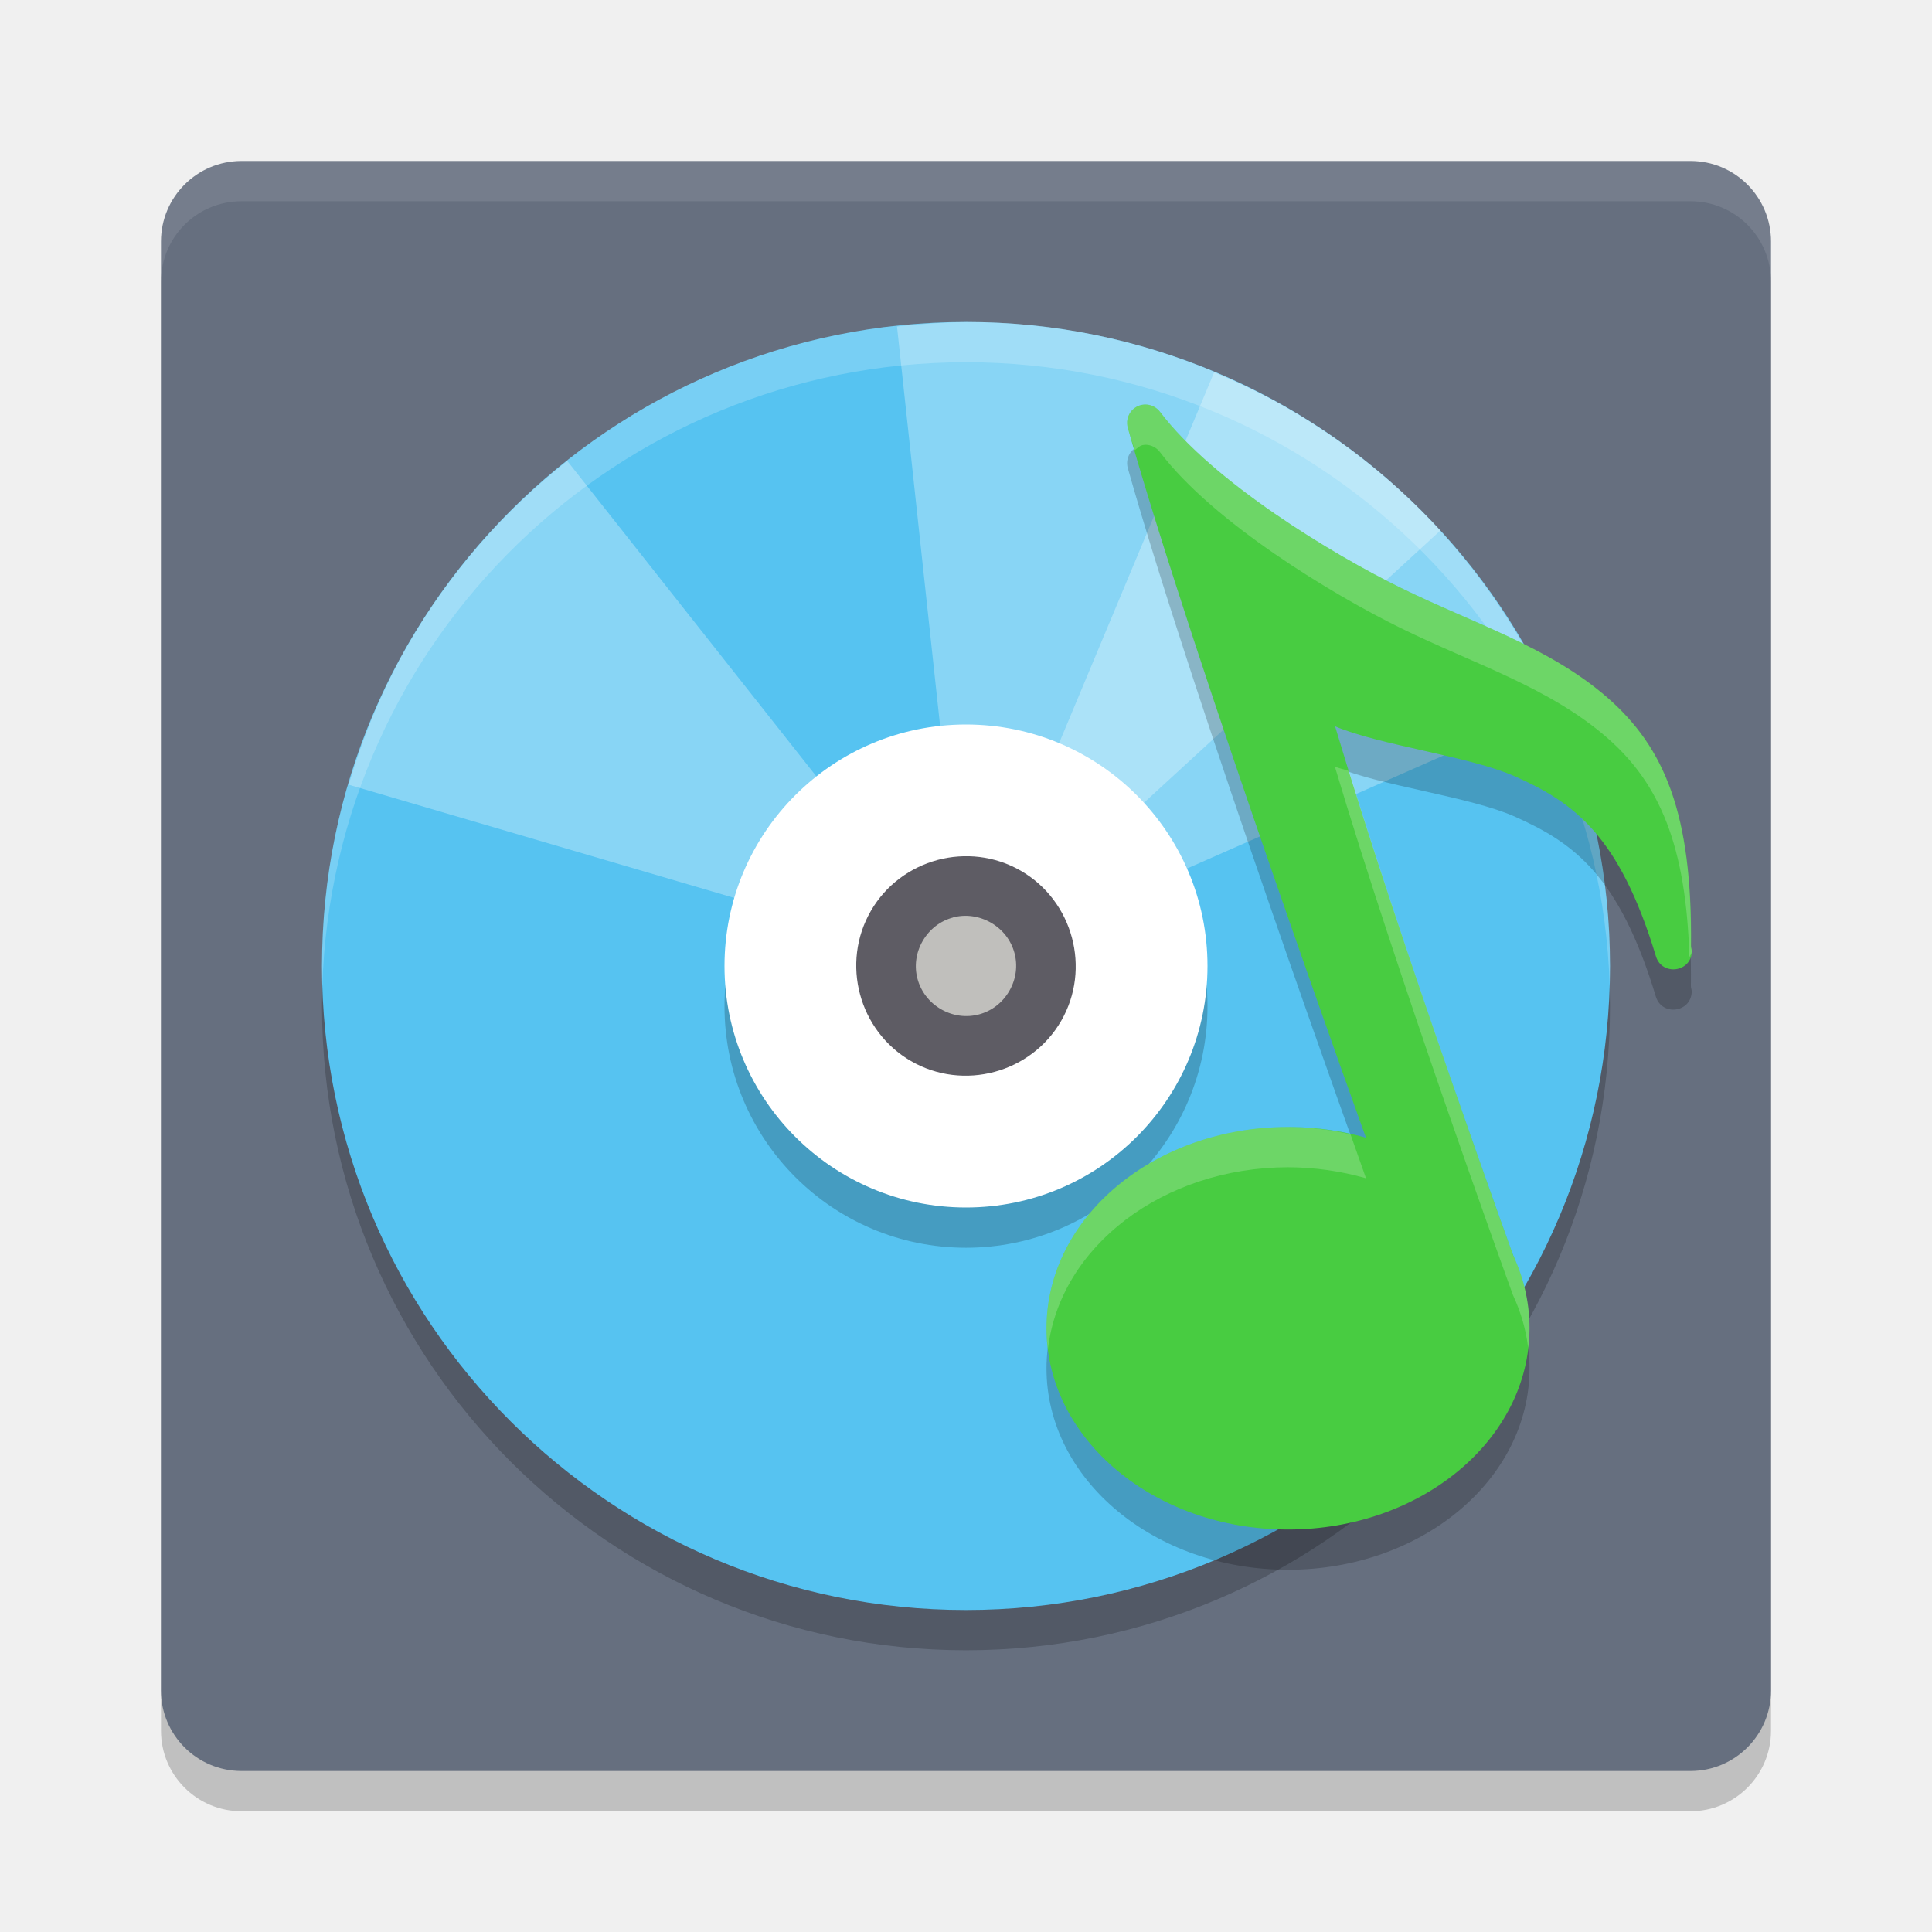
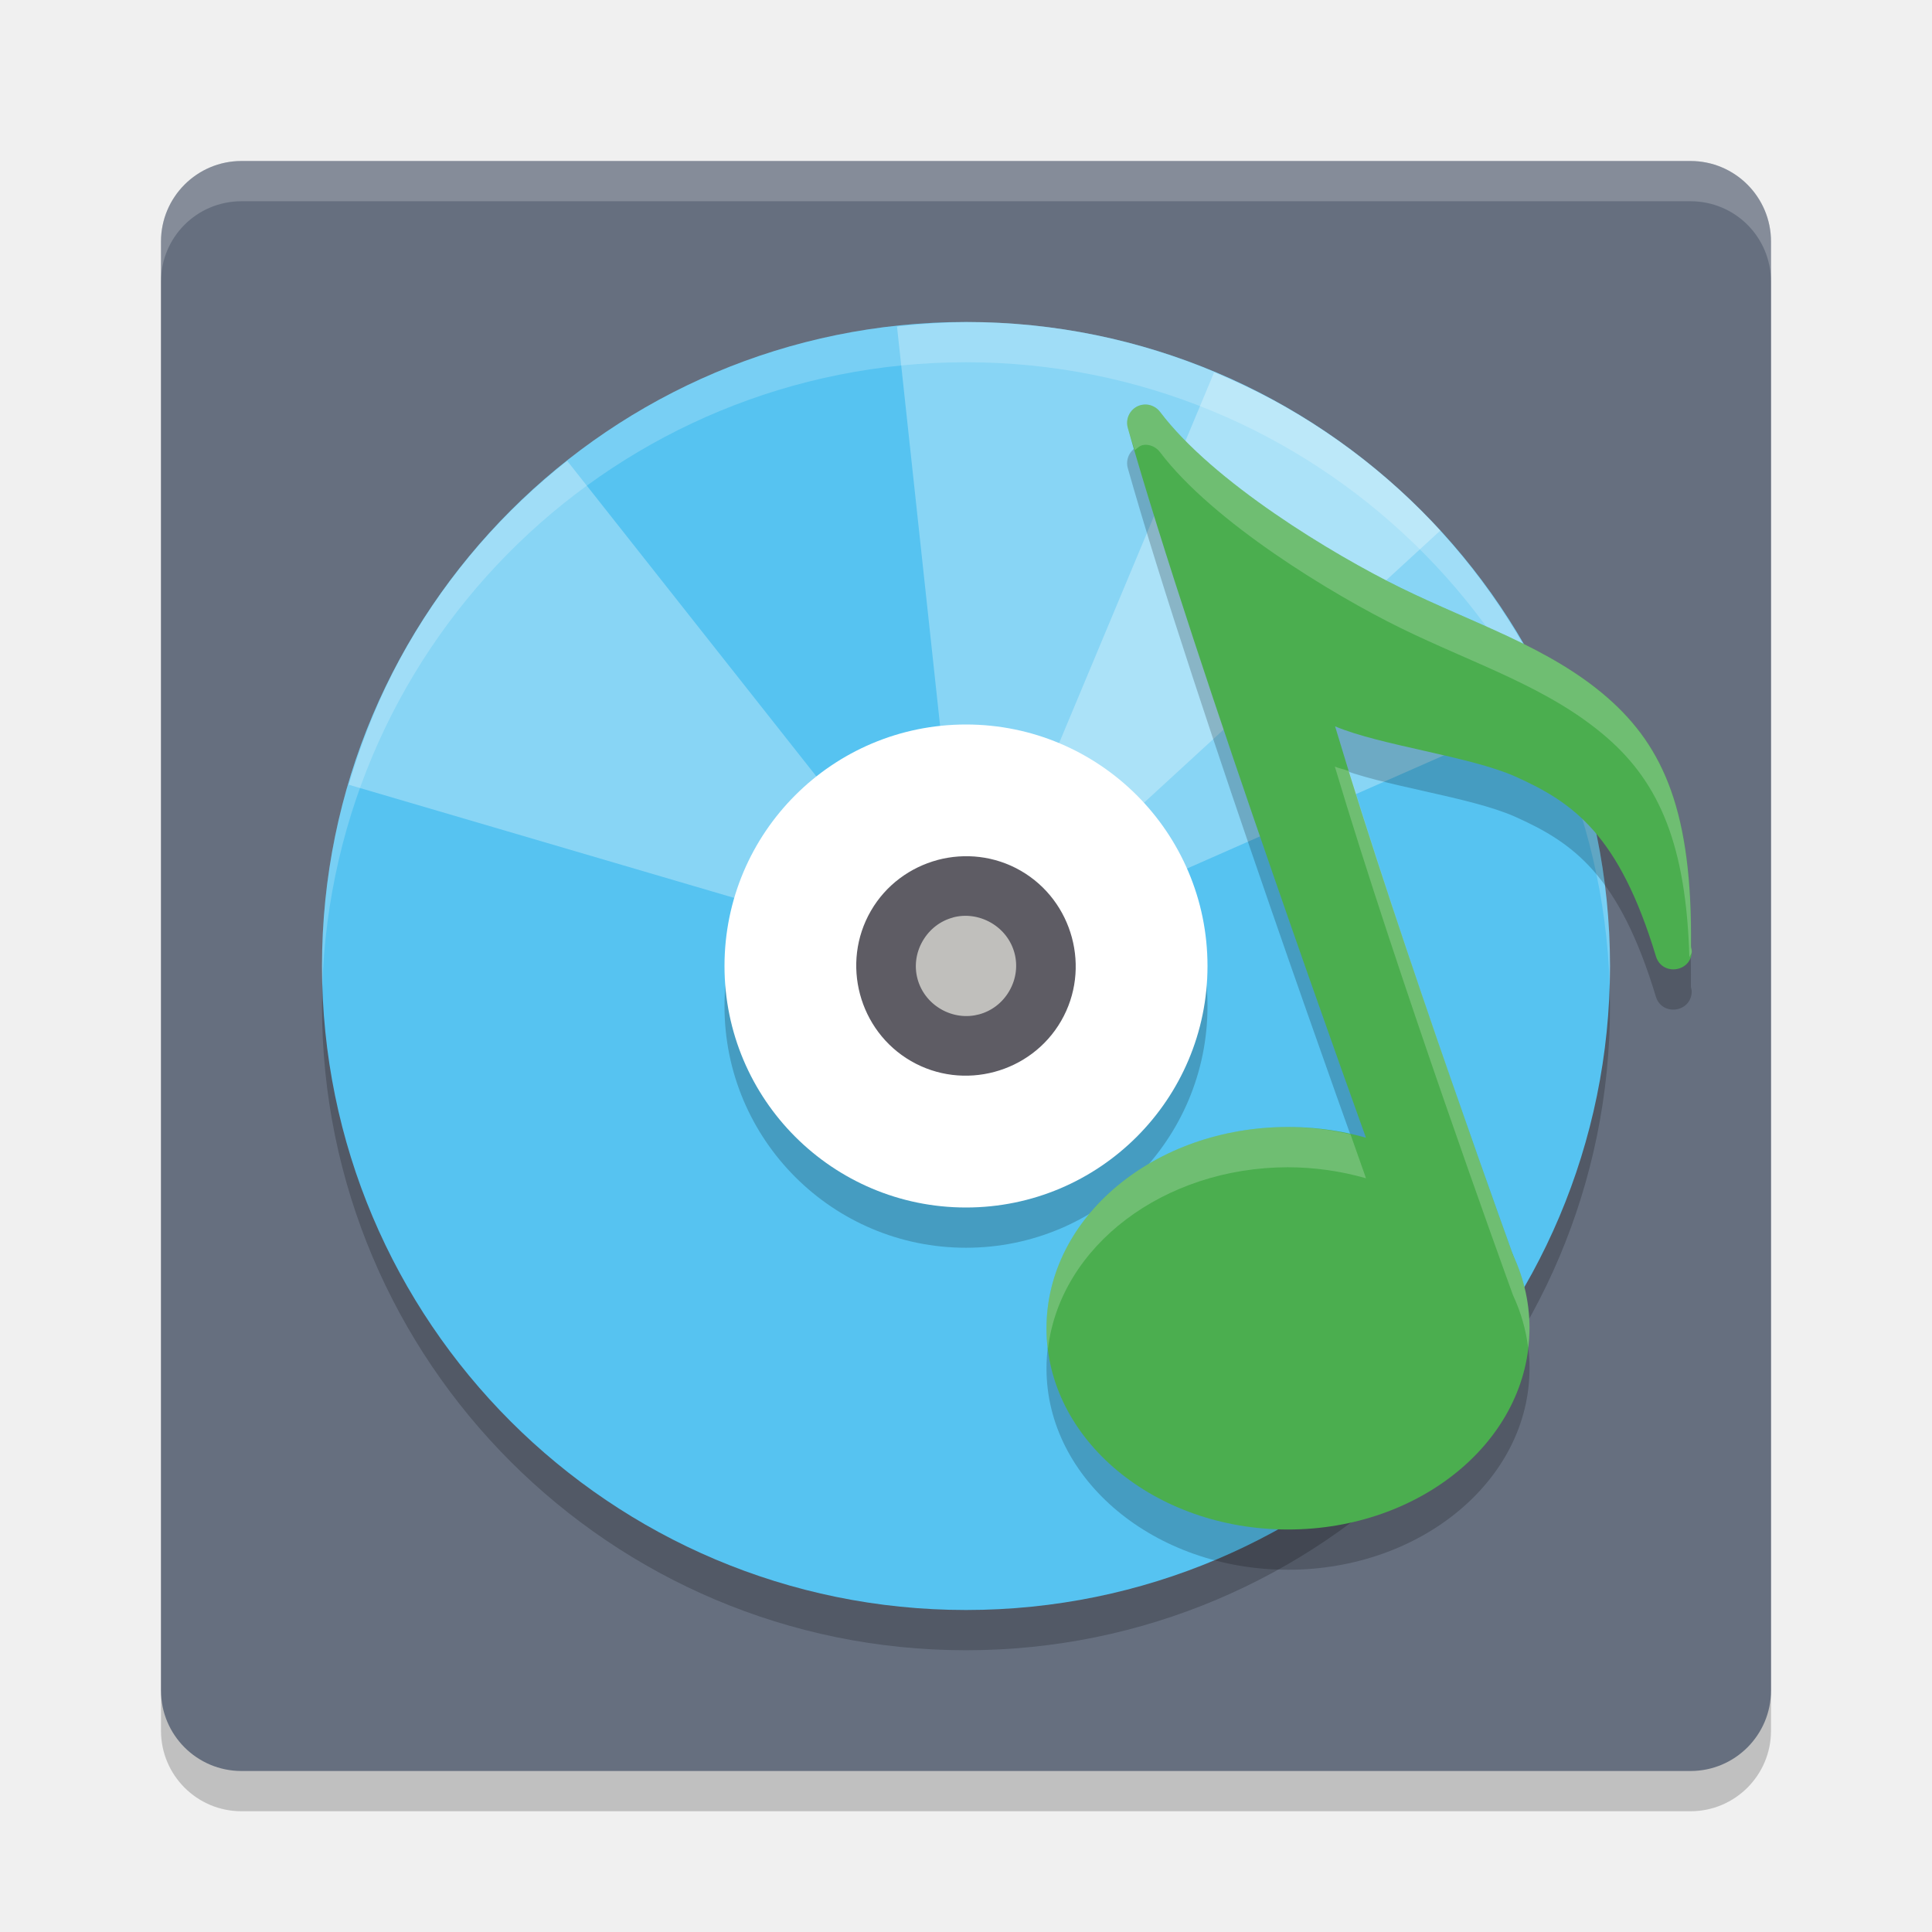
<svg xmlns="http://www.w3.org/2000/svg" width="24" height="24" version="1.1">
  <rect style="opacity:0.2" width="20" height="20" x="2" y="2.5" rx="1" ry="1" />
  <rect style="fill:#666f7f" width="20" height="20" x="2" y="2" rx="1" ry="1" />
-   <path style="opacity:0.1;fill:#ffffff" d="M 3,2 C 2.446,2 2,2.446 2,3 v 0.5 c 0,-0.554 0.446,-1 1,-1 h 18 c 0.554,0 1,0.446 1,1 V 3 C 22,2.446 21.554,2 21,2 Z" />
-   <circle style="font-variation-settings:normal;opacity:0.2;stop-color:#000000" cx="12" cy="12.5" r="8" />
+   <path style="opacity:0.2;fill:#ffffff" d="M 3,2 C 2.446,2 2,2.446 2,3 v 0.5 c 0,-0.554 0.446,-1 1,-1 h 18 c 0.554,0 1,0.446 1,1 V 3 C 22,2.446 21.554,2 21,2 Z" />
+   <circle style="opacity:0.2;stop-color:#000000" cx="12" cy="12.5" r="8" />
  <circle style="fill:#56c3f1" cx="12" cy="12" r="8" />
  <path style="opacity:0.3;fill:#ffffff" d="m 12.215,4.003 c -0.359,-0.009 -0.717,0.014 -1.072,0.053 l 0.686,6.358 c 0.326,-0.035 0.666,0.024 0.972,0.201 0.145,0.084 0.266,0.192 0.373,0.309 L 17.893,6.59 C 17.356,6.005 16.723,5.491 15.999,5.073 14.804,4.383 13.504,4.036 12.215,4.003 Z" />
  <path style="opacity:0.3;fill:#ffffff" d="m 15.082,4.626 -2.469,5.905 c 0.063,0.026 0.126,0.048 0.187,0.083 0.306,0.177 0.528,0.442 0.66,0.742 L 19.312,8.777 C 18.65,7.274 17.53,5.957 15.999,5.073 15.7,4.9 15.393,4.756 15.082,4.626 Z" />
  <path style="opacity:0.3;fill:#ffffff" d="M 7.046,5.725 C 6.273,6.336 5.596,7.095 5.073,8.001 4.748,8.564 4.508,9.151 4.332,9.748 L 10.469,11.55 c 0.035,-0.12 0.081,-0.238 0.146,-0.35 0.105,-0.181 0.241,-0.332 0.396,-0.454 z" />
  <circle style="opacity:0.2" cx="12" cy="12.5" r="3" />
  <circle style="fill:#ffffff" cx="12" cy="12" r="3" />
  <path style="fill:#c0bfbc" d="m 12.496,11.14 c 0.475,0.274 0.638,0.881 0.364,1.357 -0.274,0.475 -0.881,0.638 -1.356,0.364 -0.475,-0.274 -0.638,-0.881 -0.364,-1.357 0.274,-0.475 0.881,-0.637 1.356,-0.364 z m 0,0" />
  <path style="fill:#5e5c64" d="m 11.647,10.683 c -0.338,0.091 -0.642,0.309 -0.829,0.633 -0.375,0.649 -0.15,1.49 0.499,1.865 0.649,0.375 1.49,0.15 1.865,-0.499 0.375,-0.649 0.148,-1.49 -0.501,-1.865 -0.324,-0.187 -0.696,-0.224 -1.035,-0.134 z m 0.191,0.714 c 0.152,-0.041 0.321,-0.021 0.472,0.065 0.301,0.174 0.402,0.547 0.228,0.848 -0.174,0.301 -0.547,0.4 -0.848,0.227 -0.301,-0.174 -0.402,-0.547 -0.228,-0.848 0.087,-0.15 0.224,-0.251 0.376,-0.291 z" />
  <path style="opacity:0.2;fill:#ffffff" d="m 12,4 a 8,8 0 0 0 -8,8 8,8 0 0 0 0.004,0.254 A 8,8 0 0 1 12,4.5 8,8 0 0 1 19.996,12.238 8,8 0 0 0 20,12 a 8,8 0 0 0 -8,-8 z" />
  <path style="opacity:0.2" d="m 14.234,5.525 c -0.008,-8.5e-5 -0.016,0.001 -0.023,0.002 -0.143,0.011 -0.24,0.151 -0.201,0.289 0.819,2.894 2.918,8.707 2.959,8.82 A 3,2.5 0 0 0 16,14.5 3,2.5 0 0 0 13,17 a 3,2.5 0 0 0 3,2.5 3,2.5 0 0 0 3,-2.5 3,2.5 0 0 0 -0.203,-0.906 3,2.5 0 0 0 -0.002,-0.004 c -0.109,-0.301 -1.439,-3.973 -2.213,-6.566 0.571,0.24 1.679,0.371 2.242,0.623 0.725,0.324 1.291,0.729 1.746,2.234 0.076,0.246 0.438,0.197 0.445,-0.061 6e-4,-0.029 -0.01,-0.042 -0.01,-0.07 0,0 0,-0.002 0,-0.002 C 21.022,10.608 20.677,9.787 19.969,9.168 19.248,8.538 18.314,8.25 17.398,7.801 16.549,7.384 15.07,6.488 14.41,5.617 14.368,5.562 14.304,5.527 14.234,5.525 Z" />
-   <path style="fill:#48cc41" d="m 14.234,5.025 c -0.008,-8.5e-5 -0.016,2.325e-4 -0.023,9.5e-4 -0.143,0.011 -0.24,0.151 -0.201,0.289 0.827,2.922 2.983,8.886 2.983,8.886 0.009,0.029 0.024,0.055 0.044,0.078 l 1.437,1.718 c 0.163,0.186 0.465,0.016 0.389,-0.22 0,0 -1.472,-4.053 -2.278,-6.754 0.571,0.24 1.677,0.372 2.24,0.624 0.725,0.324 1.291,0.729 1.746,2.234 0.076,0.246 0.438,0.197 0.446,-0.061 6e-4,-0.029 -0.011,-0.042 -0.01,-0.07 h 9.5e-4 c -2.5e-4,-8e-4 -6.5e-4,-10e-4 -9.5e-4,-0.002 0.016,-1.64 -0.328,-2.461 -1.037,-3.081 C 19.247,8.038 18.315,7.75 17.399,7.301 16.55,6.884 15.069,5.988 14.41,5.116 14.368,5.061 14.303,5.027 14.234,5.025 Z" />
-   <ellipse style="fill:#48cc41" cx="16" cy="16.5" rx="3" ry="2.5" />
+   <path style="fill:#4bae4f" d="m 14.234,5.025 c -0.008,-8.5e-5 -0.016,2.325e-4 -0.023,9.5e-4 -0.143,0.011 -0.24,0.151 -0.201,0.289 0.827,2.922 2.983,8.886 2.983,8.886 0.009,0.029 0.024,0.055 0.044,0.078 l 1.437,1.718 c 0.163,0.186 0.465,0.016 0.389,-0.22 0,0 -1.472,-4.053 -2.278,-6.754 0.571,0.24 1.677,0.372 2.24,0.624 0.725,0.324 1.291,0.729 1.746,2.234 0.076,0.246 0.438,0.197 0.446,-0.061 6e-4,-0.029 -0.011,-0.042 -0.01,-0.07 h 9.5e-4 c -2.5e-4,-8e-4 -6.5e-4,-10e-4 -9.5e-4,-0.002 0.016,-1.64 -0.328,-2.461 -1.037,-3.081 C 19.247,8.038 18.315,7.75 17.399,7.301 16.55,6.884 15.069,5.988 14.41,5.116 14.368,5.061 14.303,5.027 14.234,5.025 Z" />
+   <ellipse style="fill:#4bae4f" cx="16" cy="16.5" rx="3" ry="2.5" />
  <path style="opacity:0.2;fill:#ffffff" d="m 14.234,5.025 c -0.008,-8.5e-5 -0.016,0.001 -0.023,0.002 -0.143,0.011 -0.24,0.151 -0.201,0.289 0.022,0.078 0.062,0.196 0.086,0.277 0.034,-0.028 0.067,-0.063 0.115,-0.066 0.008,-7.101e-4 0.016,-0.002 0.023,-0.002 0.069,0.002 0.134,0.036 0.176,0.092 0.66,0.871 2.139,1.767 2.988,2.184 0.915,0.449 1.849,0.737 2.57,1.367 0.65,0.568 0.978,1.338 1.018,2.723 0.009,-0.024 0.028,-0.041 0.029,-0.07 6e-4,-0.029 -0.01,-0.042 -0.01,-0.07 v -0.002 C 21.022,10.108 20.677,9.287 19.969,8.668 19.248,8.038 18.314,7.75 17.398,7.301 16.549,6.884 15.07,5.988 14.41,5.117 14.368,5.062 14.304,5.027 14.234,5.025 Z m 2.348,4.498 c 0.774,2.593 2.104,6.266 2.213,6.566 a 3,2.5 0 0 1 0.002,0.004 3,2.5 0 0 1 0.186,0.648 A 3,2.5 0 0 0 19,16.5 a 3,2.5 0 0 0 -0.203,-0.906 3,2.5 0 0 0 -0.002,-0.004 C 18.693,15.309 17.542,12.114 16.758,9.578 16.702,9.559 16.631,9.544 16.582,9.523 Z M 16,14 a 3,2.5 0 0 0 -3,2.5 3,2.5 0 0 0 0.018,0.258 A 3,2.5 0 0 1 16,14.5 a 3,2.5 0 0 1 0.969,0.137 c -0.003,-0.009 -0.165,-0.467 -0.193,-0.547 A 3,2.5 0 0 0 16,14 Z" />
</svg>
